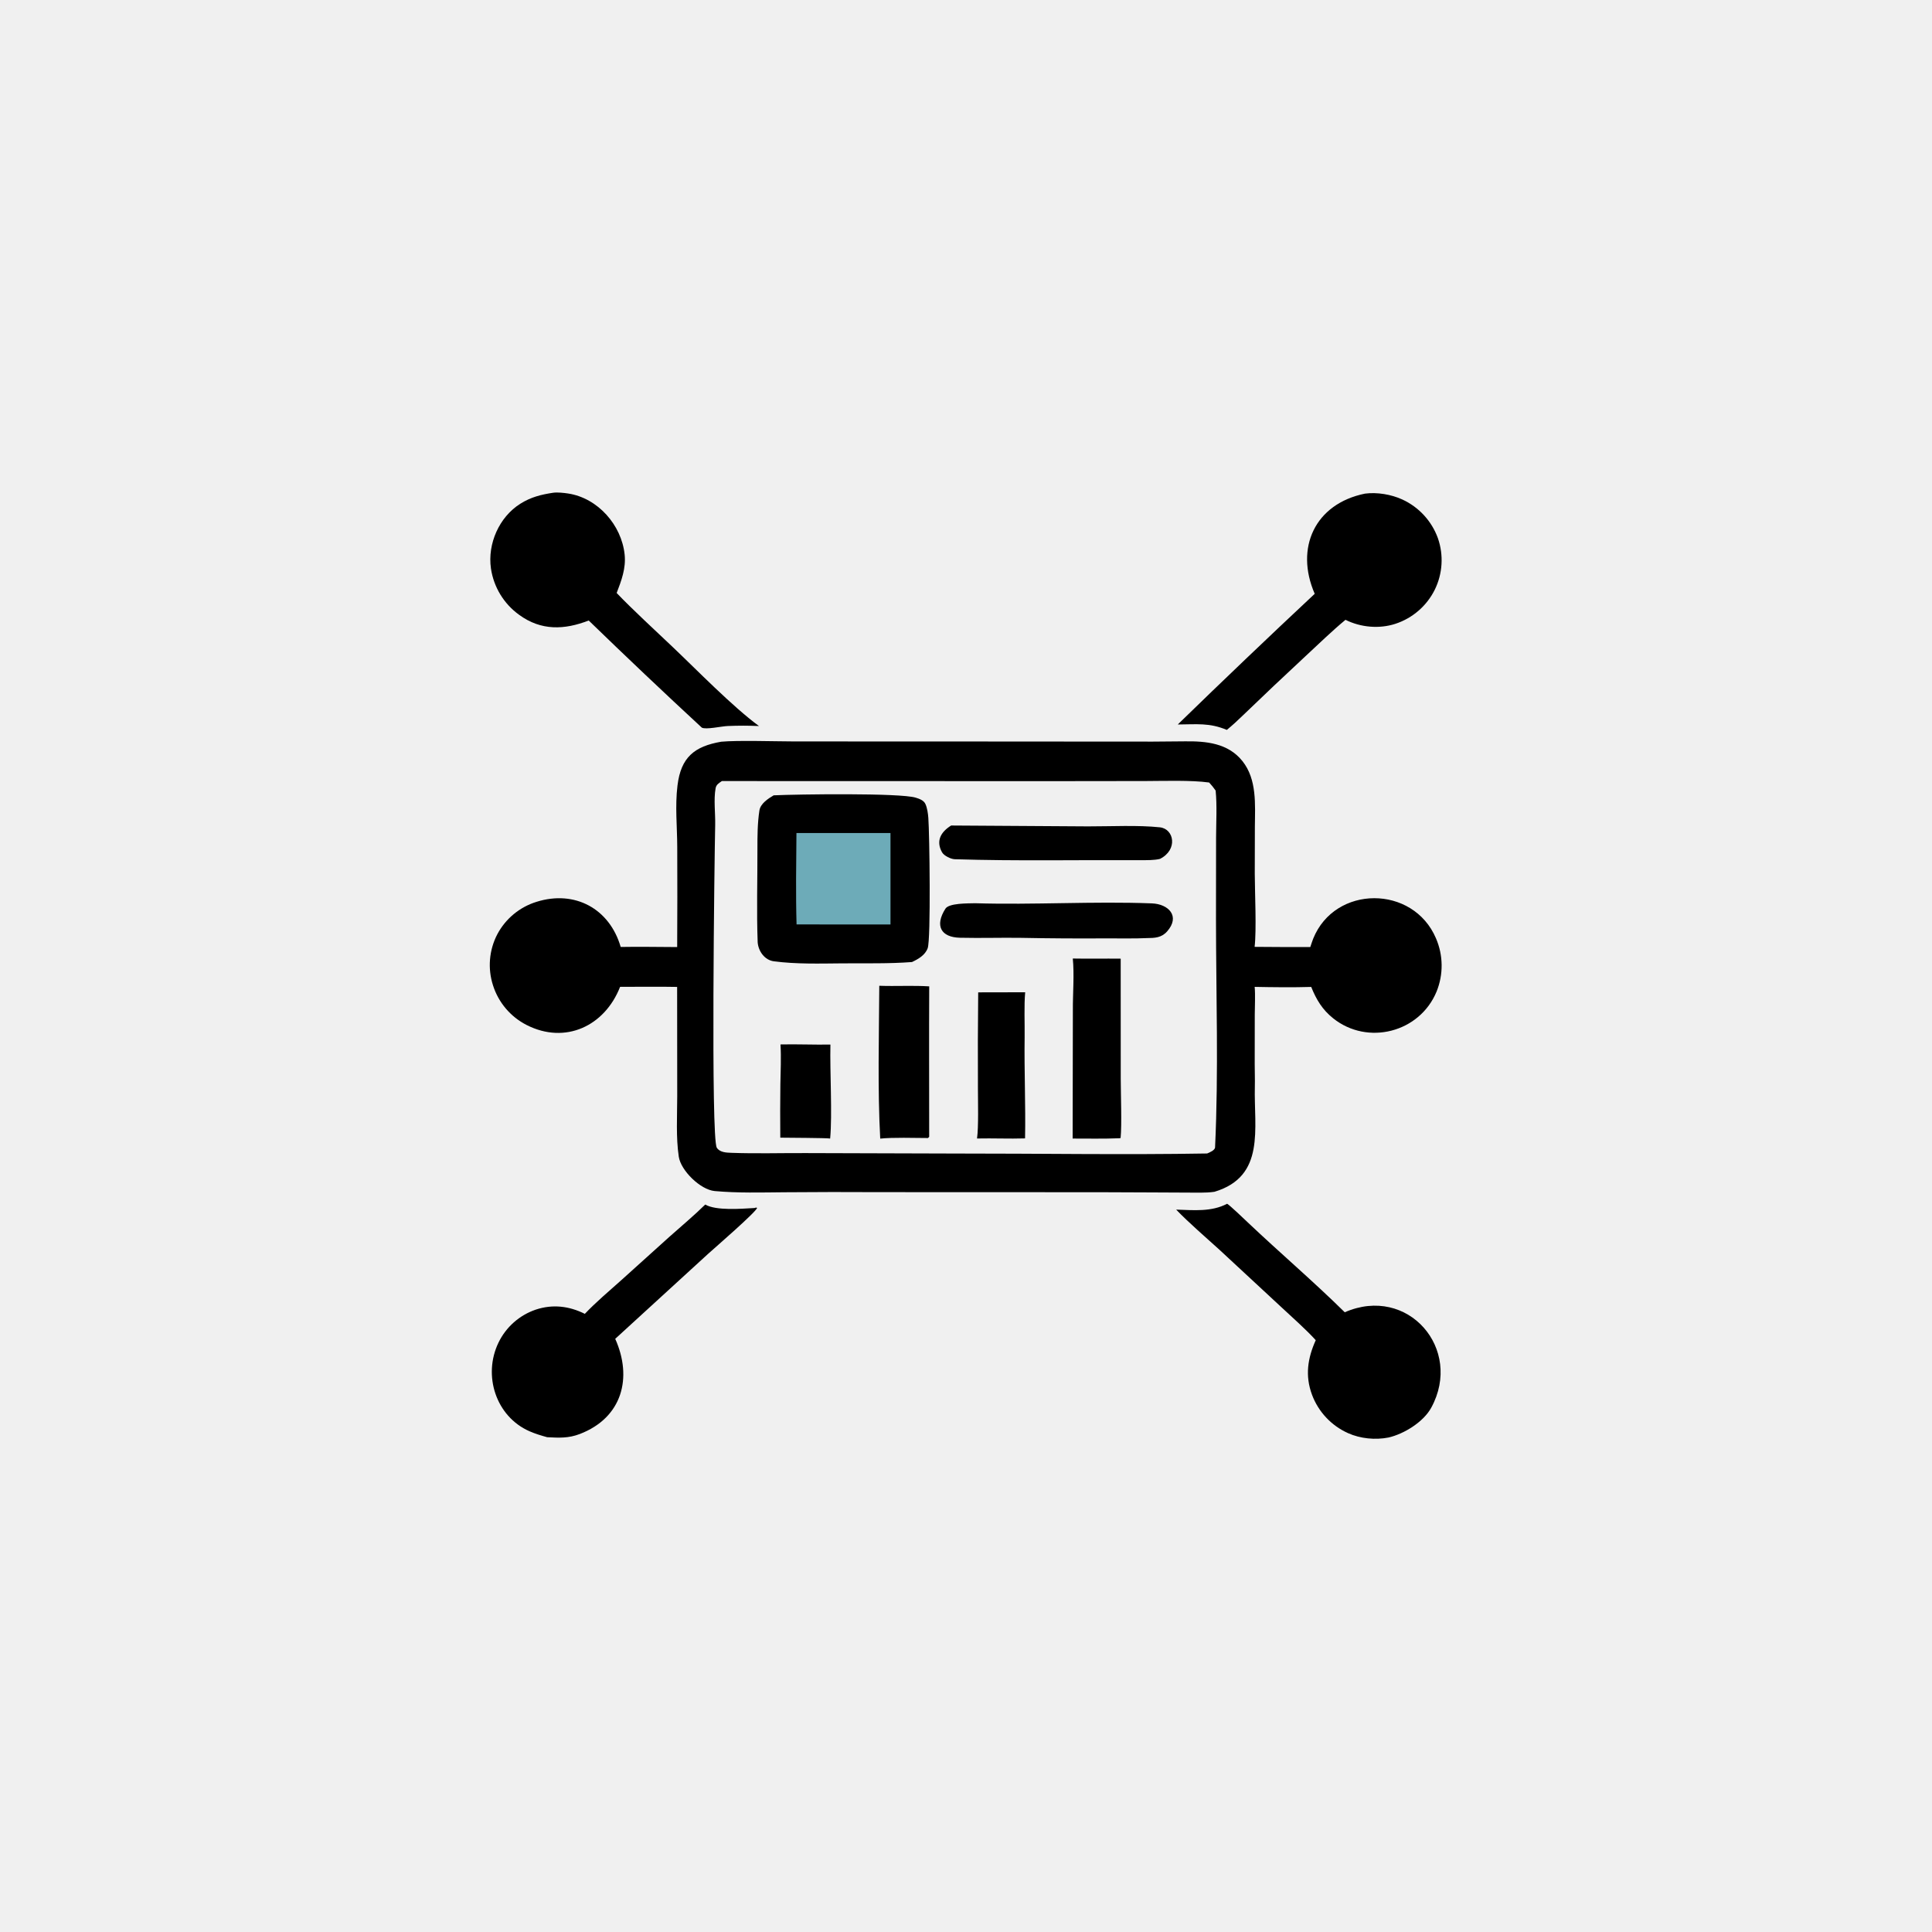
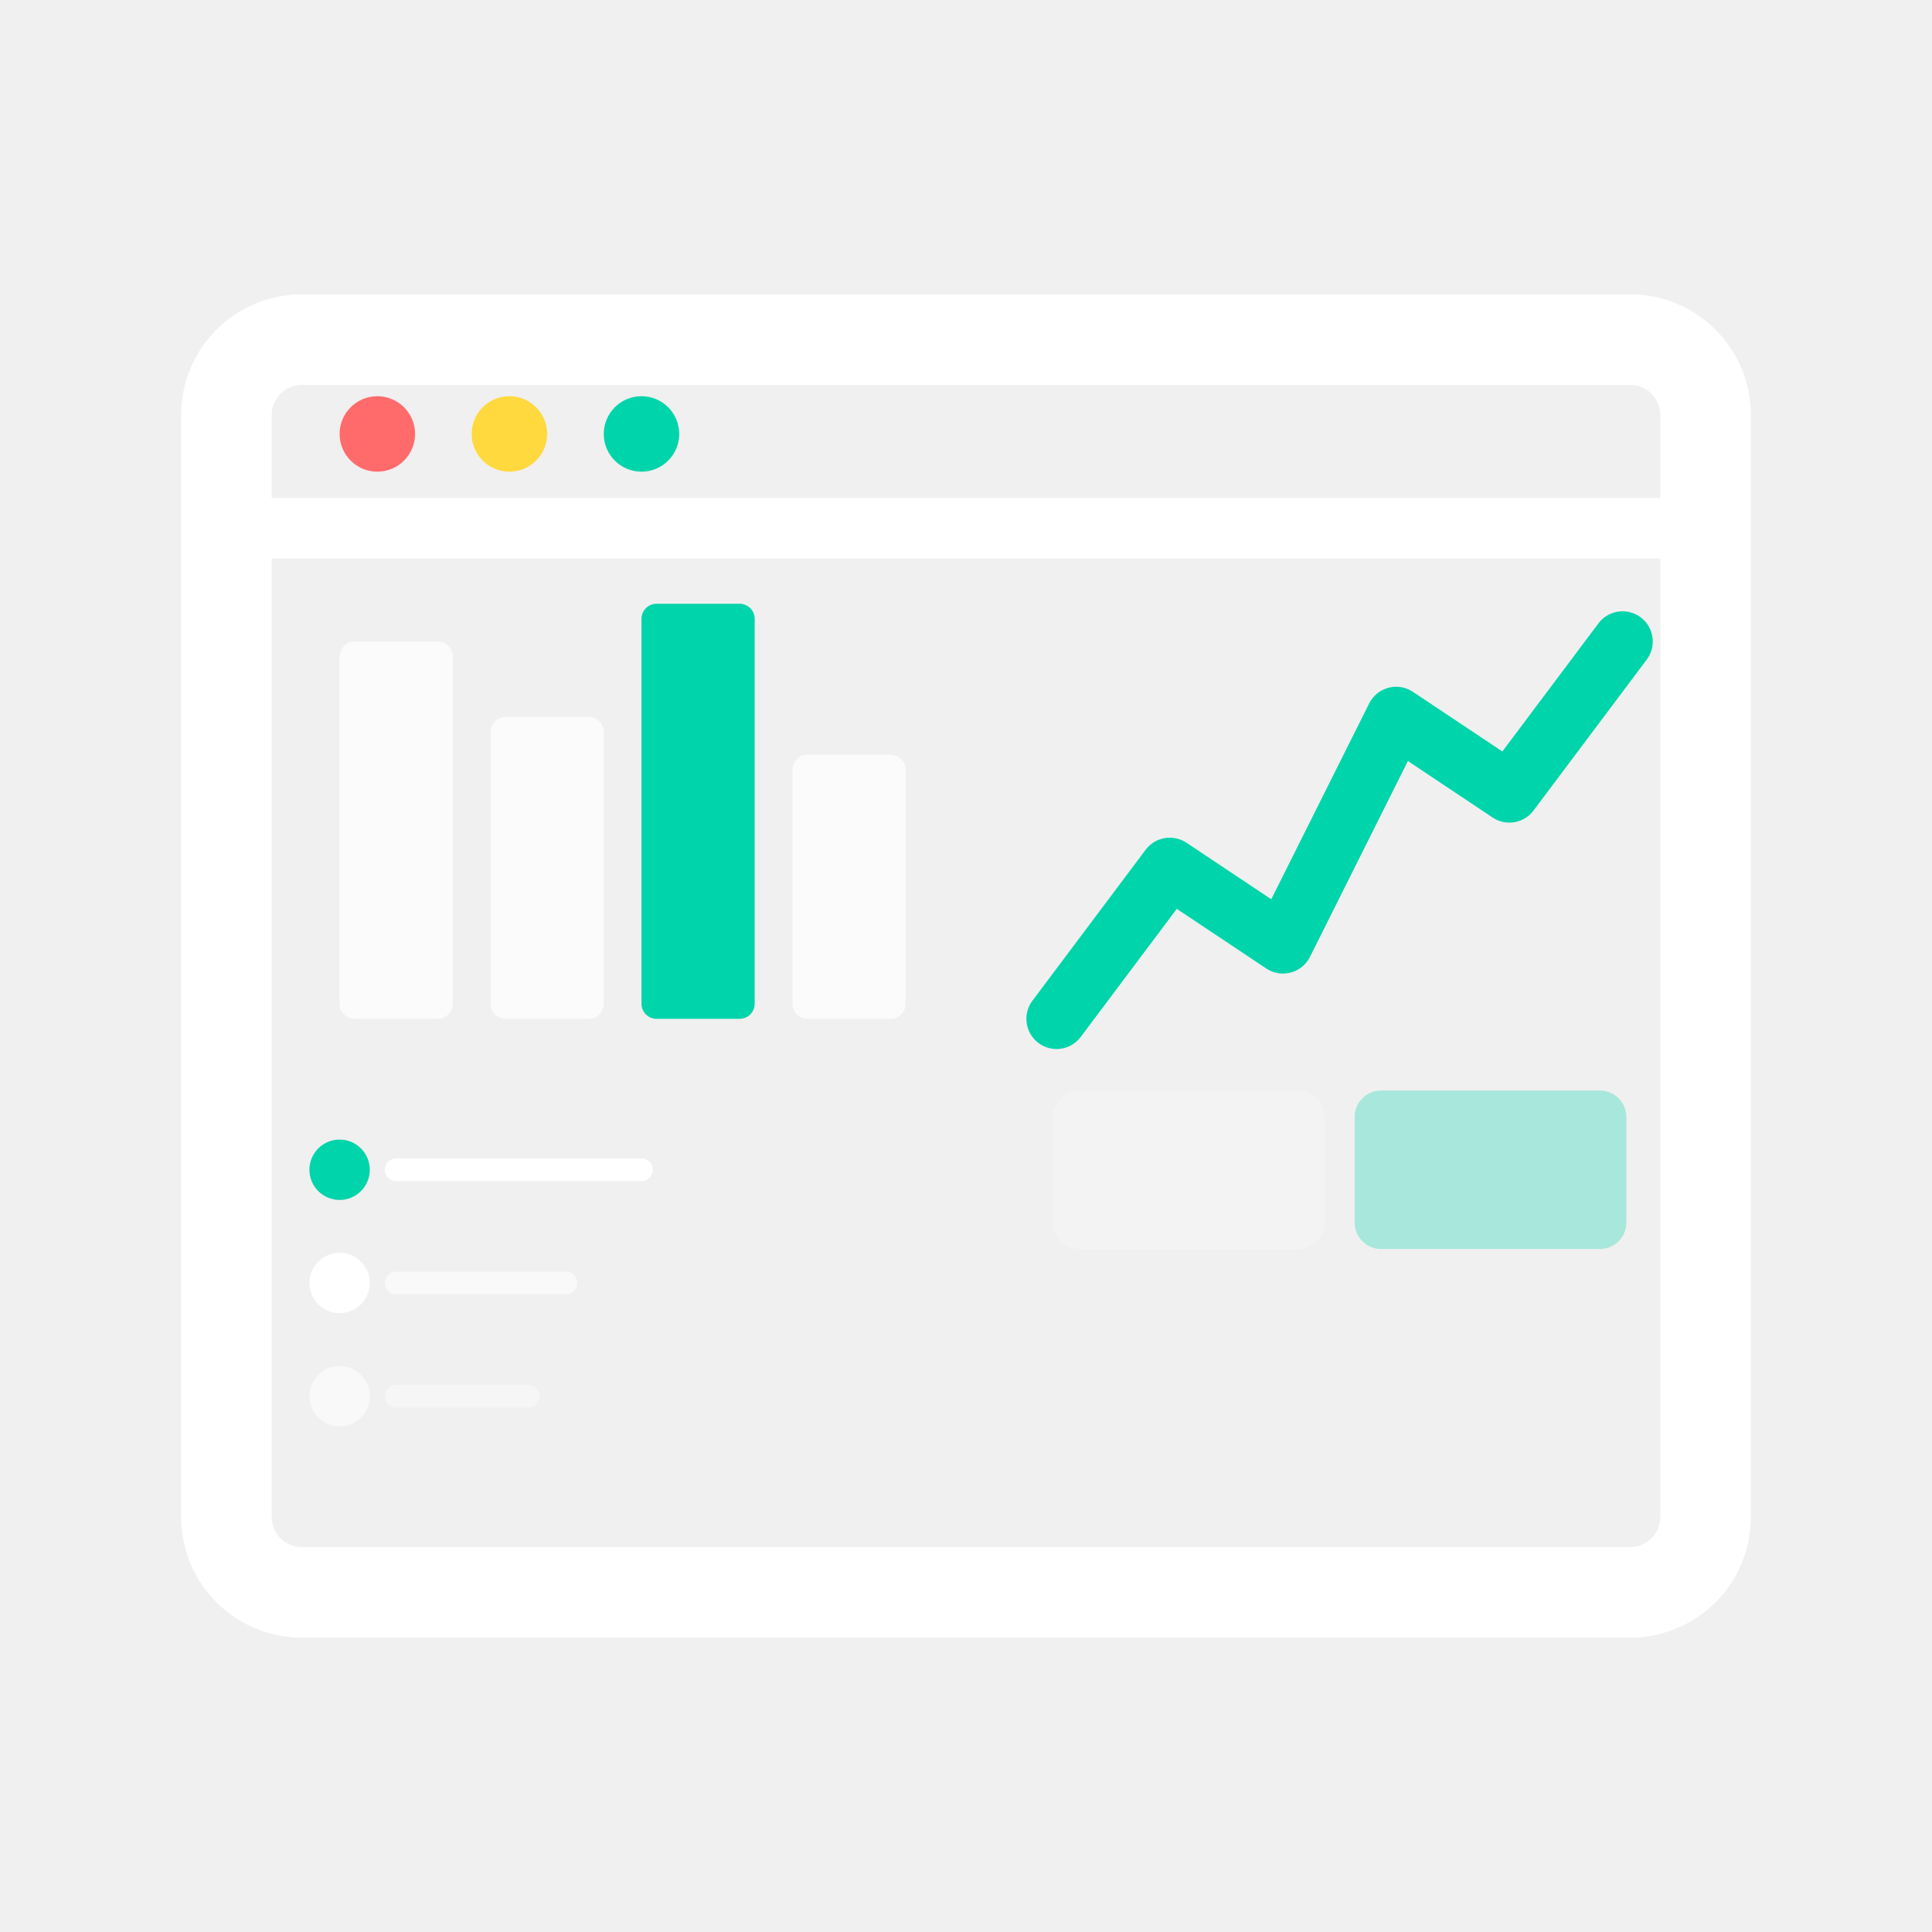
<svg xmlns="http://www.w3.org/2000/svg" width="1024" height="1024" viewBox="0 0 1024 1024">
-   <path d="M382.257 393.124C390.533 392.306 412.262 392.969 421.124 392.977L500.069 392.996L594.392 393.06C605.558 393.101 616.718 393.086 627.887 392.927C639.223 392.766 650.892 393.841 658.515 403.396C666.264 413.109 665.209 426.416 665.108 438.092L665.052 463.079C665.081 472.925 666.037 492.981 664.968 501.852C674.806 501.941 684.644 501.979 694.481 501.965C694.986 500.497 695.434 498.963 696.015 497.524C707.557 468.941 749.034 468.951 761.098 497.336C764.983 506.325 765.095 516.497 761.41 525.569C752.448 547.271 724.881 554.294 706.637 539.754C700.883 535.167 697.677 529.817 694.966 523.092C685.398 523.384 674.535 523.256 665 523.062C665.398 527.183 665.071 533.417 665.051 537.748L665.023 564.143C665.029 568.042 665.186 572.04 665.091 575.921C664.549 598.069 670.887 623.503 643.709 631.666C641.6 632.006 638.403 632.14 636.23 632.135C618.643 632.096 601.028 631.918 583.442 631.9L466.233 631.857C449.407 631.755 432.579 631.777 415.753 631.924C403.537 632.034 390.935 632.388 378.8 631.281C371.247 630.591 360.863 620.458 359.763 613.047C358.238 602.775 358.928 591.469 358.944 581.008L358.892 523.087C349.095 522.885 338.514 523.053 328.663 523.047C320.515 543.881 299.58 553.676 279.136 543.279C270.632 538.952 264.216 531.399 261.321 522.307C258.411 513.35 259.216 503.601 263.554 495.242C267.943 486.929 275.465 480.71 284.454 477.963C304.659 471.658 323.072 481.574 328.983 501.908C338.69 501.726 349.156 501.935 358.919 501.962C359.049 484.321 359.002 466.64 358.954 449.001C358.92 437.956 357.737 427.344 359.086 416.311C360.91 401.391 368.012 395.597 382.257 393.124ZM639.796 611.37C641.037 610.855 643.936 609.714 644.011 608.111C645.909 567.9 644.529 527.385 644.5 487.094L644.548 443.906C644.572 435.794 645.101 426.957 644.315 419.016C643.059 417.258 642.335 416.334 640.874 414.748C631.342 413.443 617.338 413.931 607.299 413.963L557.421 414.026L382.607 413.978C381.08 415.058 379.639 415.815 379.281 417.792C378.194 423.807 379.201 431.063 379.062 437.245C378.686 453.999 376.694 603.33 379.917 608.31C381.541 610.82 384.957 610.92 387.593 611.019C400.696 611.511 413.926 611.101 427.045 611.16L505.703 611.395C549.871 611.35 595.832 612.14 639.796 611.37Z" />
-   <path d="M410.062 421.542C422.749 420.952 477.111 420.214 485.354 422.779C487.241 423.366 489.564 424.168 490.458 426.068C491.452 428.182 491.856 431.159 492.033 433.468C492.669 441.74 493.423 497.787 491.695 502.556C490.357 506.252 486.726 508.323 483.374 509.894C471.236 510.844 458.514 510.495 446.283 510.602C434.336 510.706 421.965 511.064 410.131 509.5C405.275 508.858 401.956 504.175 401.582 499.444C400.977 483.103 401.492 466.535 401.452 450.17C401.436 443.388 401.472 436.247 402.501 429.579C403.07 425.894 407.141 423.279 410.062 421.542Z" />
-   <path fill="#6DABB8" d="M422.135 441.51L471.978 441.511L471.98 489.98L422.194 489.976C421.73 474.247 421.998 457.293 422.135 441.51Z" />
-   <path d="M568.606 508.041C576.939 508.191 585.574 508.02 593.991 508.11L594.016 571.792C594.028 579.775 594.639 596.17 593.946 603.187L593.047 603.301C585.287 603.635 576.372 603.448 568.524 603.457L568.644 535.253C568.589 526.789 569.443 516.343 568.606 508.041Z" />
-   <path d="M516.827 478.732C547.872 479.677 579.417 477.629 610.509 478.81C619.327 479.144 625.707 485.588 618.615 493.65C615.605 497.071 612.053 497.165 607.769 497.204C602.038 497.518 592.207 497.345 586.261 497.359C571.208 497.463 556.154 497.368 541.104 497.073C530.361 496.917 520.231 497.283 508.812 497.023C498.796 496.796 495.289 490.739 501.09 481.628C502.989 478.645 512.864 478.836 516.827 478.732Z" />
-   <path d="M504.127 437.539L576.668 438C588.582 438.022 603.228 437.259 614.768 438.5C622.274 439.307 624.449 450.352 614.833 455.217C612.011 455.972 607.625 455.914 604.66 455.9C571.827 455.746 538.886 456.434 506.08 455.411C503.96 455.345 500.337 453.591 499.292 451.716C495.893 445.612 498.753 440.892 504.127 437.539Z" />
-   <path d="M466.039 522.482C474.767 522.799 483.639 522.248 492.502 522.791C492.365 549.375 492.497 575.946 492.484 602.528C492.277 602.743 492.069 602.959 491.861 603.174C484.573 603.141 473.416 602.774 466.537 603.487C465.111 577.418 465.899 548.773 466.039 522.482Z" />
-   <path d="M518.464 525.971L543.366 525.922C542.721 532.943 543.182 542.528 543.077 549.768C542.822 567.478 543.645 585.738 543.3 603.374C534.848 603.64 526.391 603.241 517.847 603.422C518.711 597.312 518.329 583.854 518.325 577.112C518.234 560.065 518.28 543.017 518.464 525.971Z" />
-   <path d="M413.676 553.578C422.146 553.388 431.355 553.777 440.138 553.645C439.813 568.132 441.188 590.55 439.997 603.445C437.909 603.097 417.246 603.047 413.571 602.983C413.482 593.533 413.497 584.083 413.616 574.633C413.725 567.528 414.111 560.678 413.676 553.578Z" />
-   <path d="M293.253 261.157C295.503 260.86 298.848 261.221 301.136 261.57C316.895 263.971 329.475 278.337 331.076 293.972C331.823 301.262 329.363 307.714 326.843 314.298C335.131 322.97 347.396 334.25 356.344 342.737C369.468 355.183 387.975 374.277 402.258 384.809C396.49 384.566 391.462 384.569 385.703 384.8C382.339 384.935 374.09 386.836 371.967 385.652C351.765 366.965 331.784 348.04 312.028 328.881C299.117 333.894 286.781 334.372 275.16 325.869C267.047 320.036 261.65 311.159 260.207 301.271C258.336 288.198 264.578 274.003 275.837 266.959C281.456 263.444 286.81 262.127 293.253 261.157Z" />
-   <path d="M723.479 261.627C729.866 260.785 737.452 262.053 743.291 264.759C752.069 268.801 758.855 276.198 762.129 285.29C765.226 294.218 764.634 304.012 760.486 312.503C756.236 321.114 748.697 327.65 739.57 330.636C731.031 333.42 721.145 332.525 713.141 328.515C706.327 334.124 698.54 341.658 691.957 347.771C680.709 358.214 669.559 368.762 658.509 379.415C655.61 382.228 653.35 384.295 650.245 386.867C641.049 382.984 634.206 383.941 624.24 383.994C648.206 360.668 672.403 337.58 696.826 314.733C686.224 290.353 696.937 267.033 723.479 261.627Z" />
-   <path d="M650.402 638.015C651.919 638.877 659.574 646.22 661.35 647.903C678.183 663.862 696.271 679.264 712.746 695.529C746.252 680.898 775.557 714.998 758.593 746.102C754.467 753.669 744.202 760.011 735.945 761.911C728.945 763.288 721.024 762.526 714.492 759.595C705.663 755.644 698.786 748.321 695.397 739.262C691.642 729.142 693.065 719.895 697.369 710.328C692.473 704.883 684.4 697.721 678.977 692.672L646.513 662.564C639.309 655.996 630.023 648.038 623.392 641.118C632.61 641.398 642.053 642.413 650.402 638.015Z" />
-   <path d="M373.786 638.435C379.589 641.789 392.887 640.667 399.507 640.298C401.872 640.167 399.013 639.632 401.266 640.186C401.057 642.163 378.594 661.583 375.332 664.546L326.078 709.61C335.296 730.133 329.933 751.353 307.334 760.04C301.34 762.344 296.347 762.088 290.008 761.753C286.705 760.823 283.786 759.975 280.639 758.593C262.815 750.763 255.825 728.98 264.202 711.633C268.178 703.376 275.309 697.065 283.989 694.121C292.944 691.168 301.616 692.207 309.973 696.37C315.678 690.333 323.048 684.086 329.325 678.492L354.825 655.5C360.909 650.077 368.055 644.101 373.786 638.435Z" />
+   <rect x="120" y="180" width="784" height="664" rx="40" ry="40" fill="none" stroke="#FFFFFF" stroke-width="48" />
+   <line x1="120" y1="280" x2="904" y2="280" stroke="#FFFFFF" stroke-width="32" />
+   <circle cx="200" cy="230" r="20" fill="#FF6B6B" />
+   <circle cx="270" cy="230" r="20" fill="#FFD93D" />
+   <circle cx="340" cy="230" r="20" fill="#00D4AA" />
+   <rect x="180" y="340" width="60" height="200" rx="8" fill="#FFFFFF" opacity="0.7" />
+   <rect x="260" y="380" width="60" height="160" rx="8" fill="#FFFFFF" opacity="0.7" />
+   <rect x="340" y="320" width="60" height="220" rx="8" fill="#00D4AA" />
+   <rect x="420" y="400" width="60" height="140" rx="8" fill="#FFFFFF" opacity="0.7" />
+   <path d="M560 540 L620 460 L680 500 L740 380 L800 420 L860 340" fill="none" stroke="#00D4AA" stroke-width="32" stroke-linecap="round" stroke-linejoin="round" />
+   <rect x="560" y="580" width="140" height="80" rx="12" fill="#FFFFFF" opacity="0.2" stroke="#FFFFFF" stroke-width="4" />
+   <rect x="720" y="580" width="140" height="80" rx="12" fill="#00D4AA" opacity="0.3" stroke="#00D4AA" stroke-width="4" />
+   <circle cx="180" cy="620" r="16" fill="#00D4AA" />
+   <line x1="210" y1="620" x2="340" y2="620" stroke="#FFFFFF" stroke-width="12" stroke-linecap="round" />
+   <circle cx="180" cy="680" r="16" fill="#FFFFFF" />
+   <line x1="210" y1="680" x2="300" y2="680" stroke="#FFFFFF" stroke-width="12" stroke-linecap="round" opacity="0.6" />
+   <circle cx="180" cy="740" r="16" fill="#FFFFFF" opacity="0.6" />
+   <line x1="210" y1="740" x2="280" y2="740" stroke="#FFFFFF" stroke-width="12" stroke-linecap="round" opacity="0.4" />
</svg>
